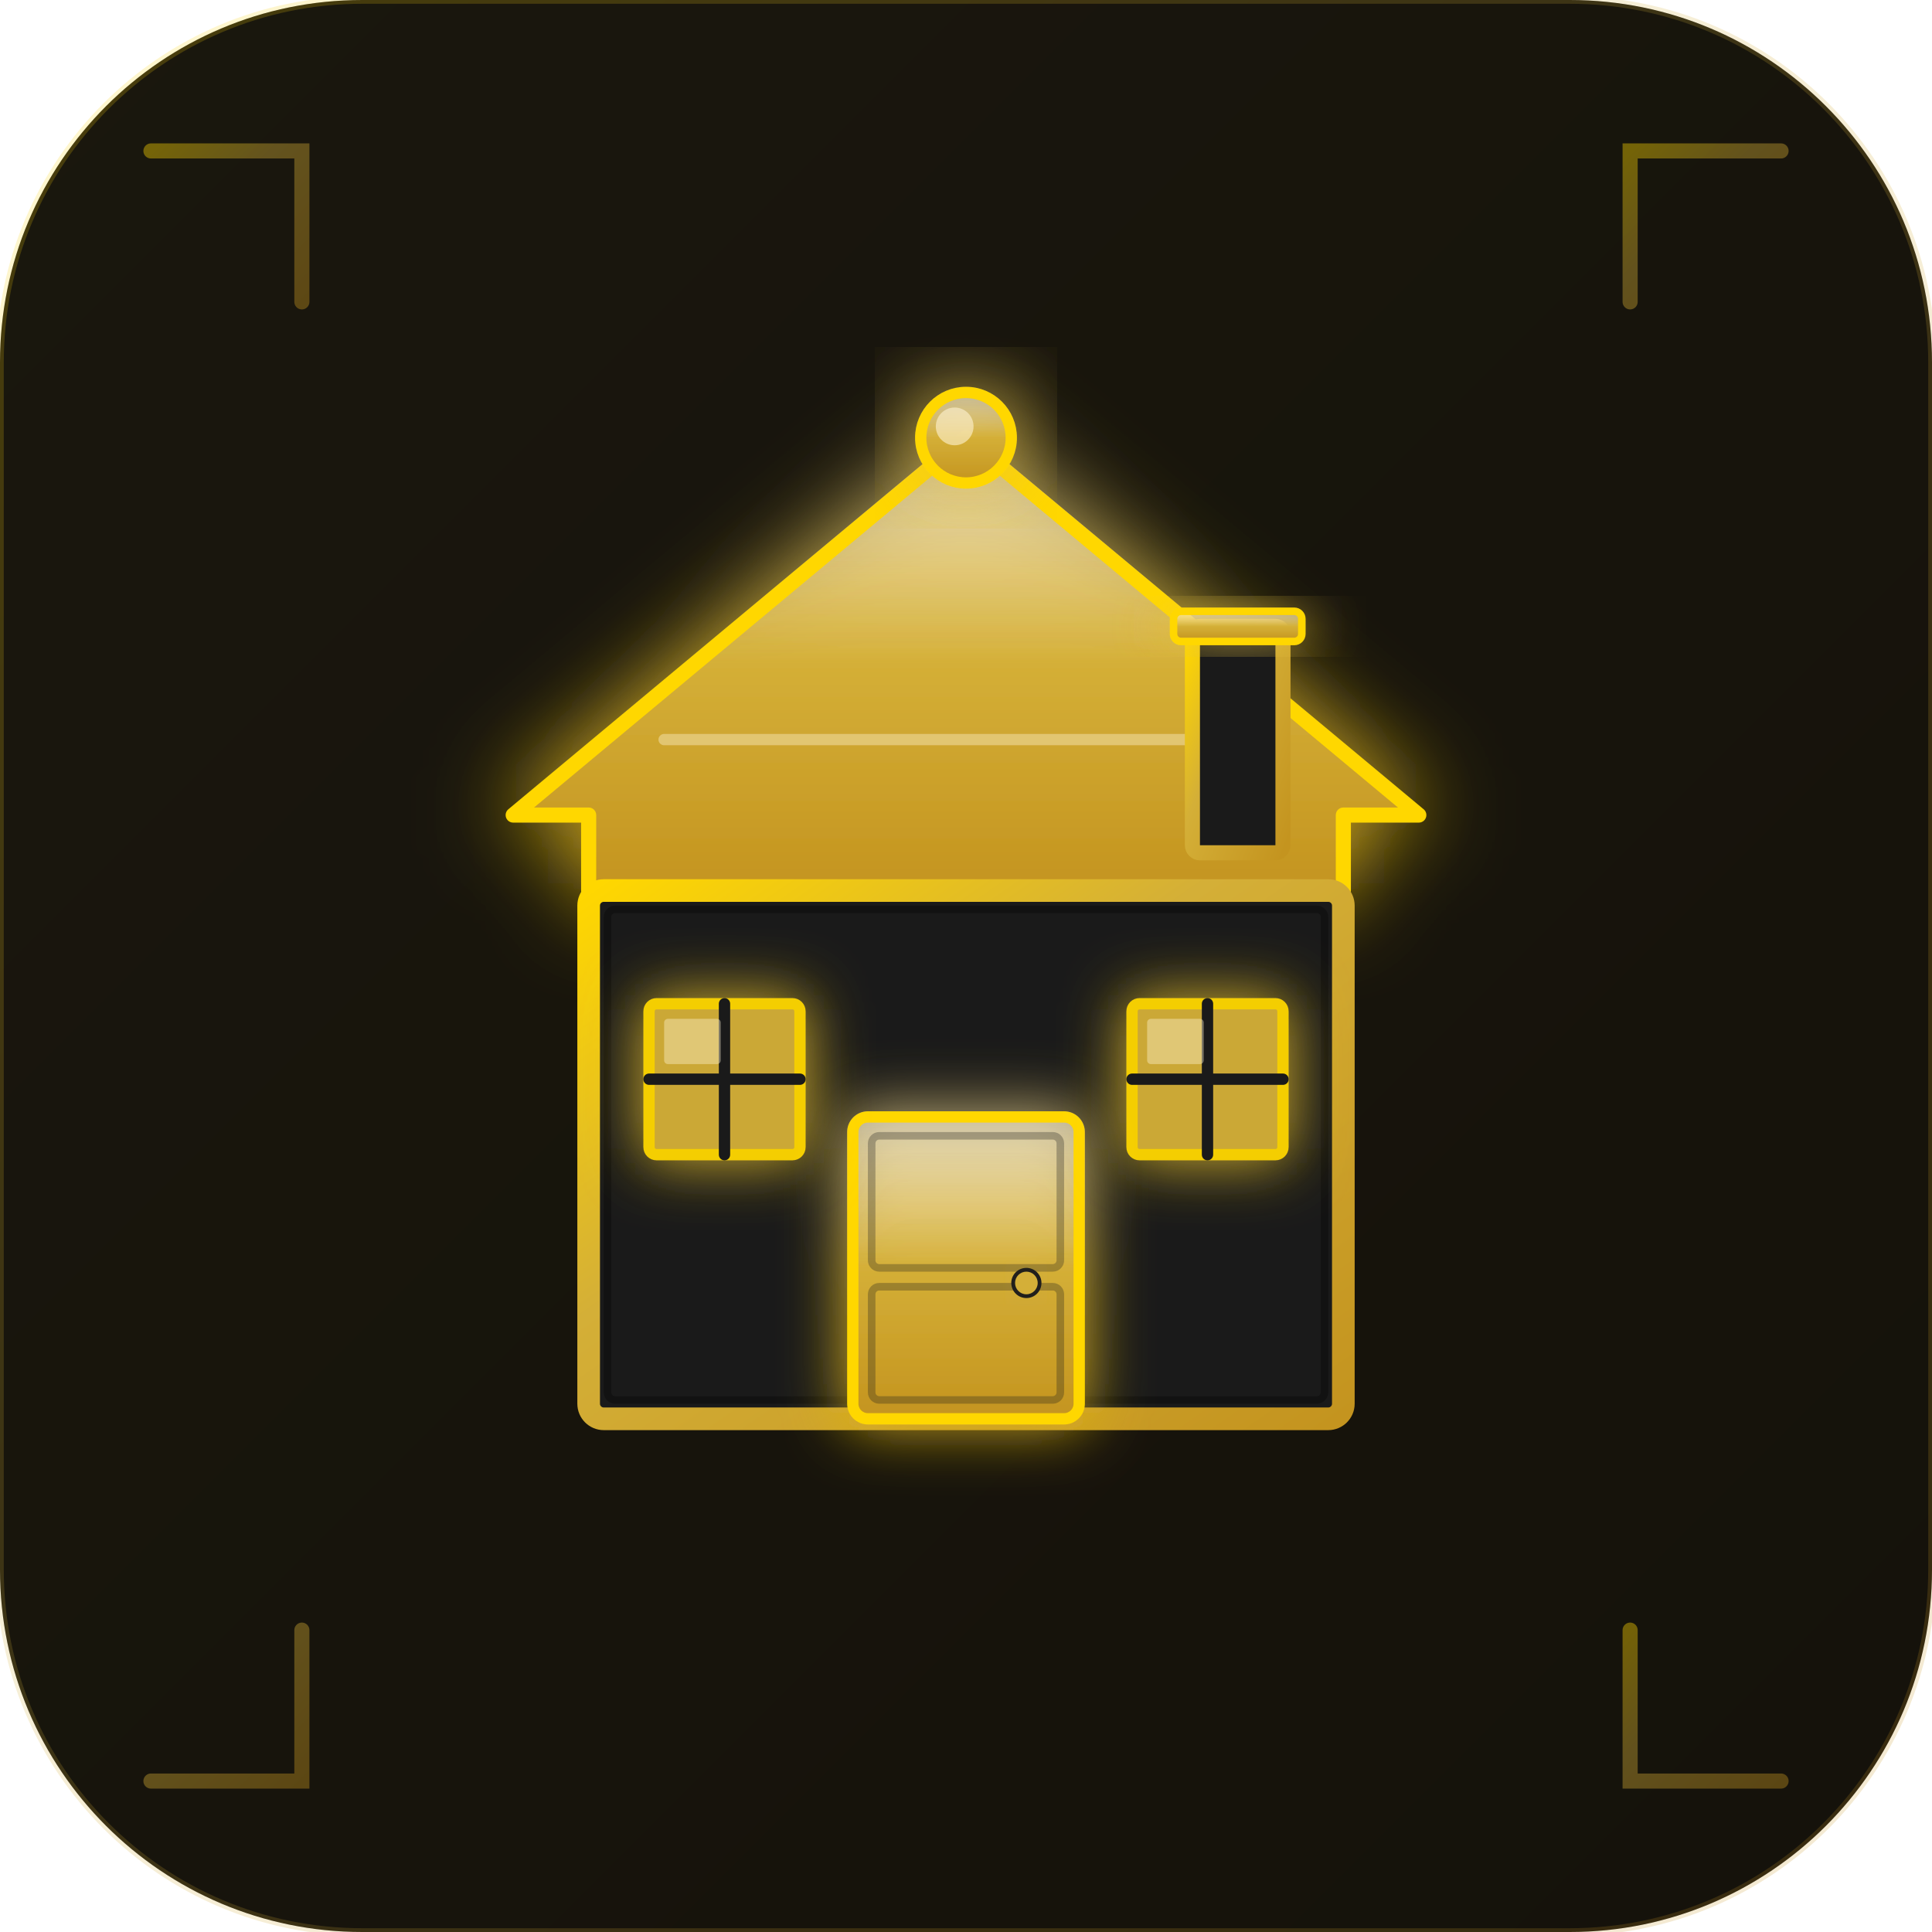
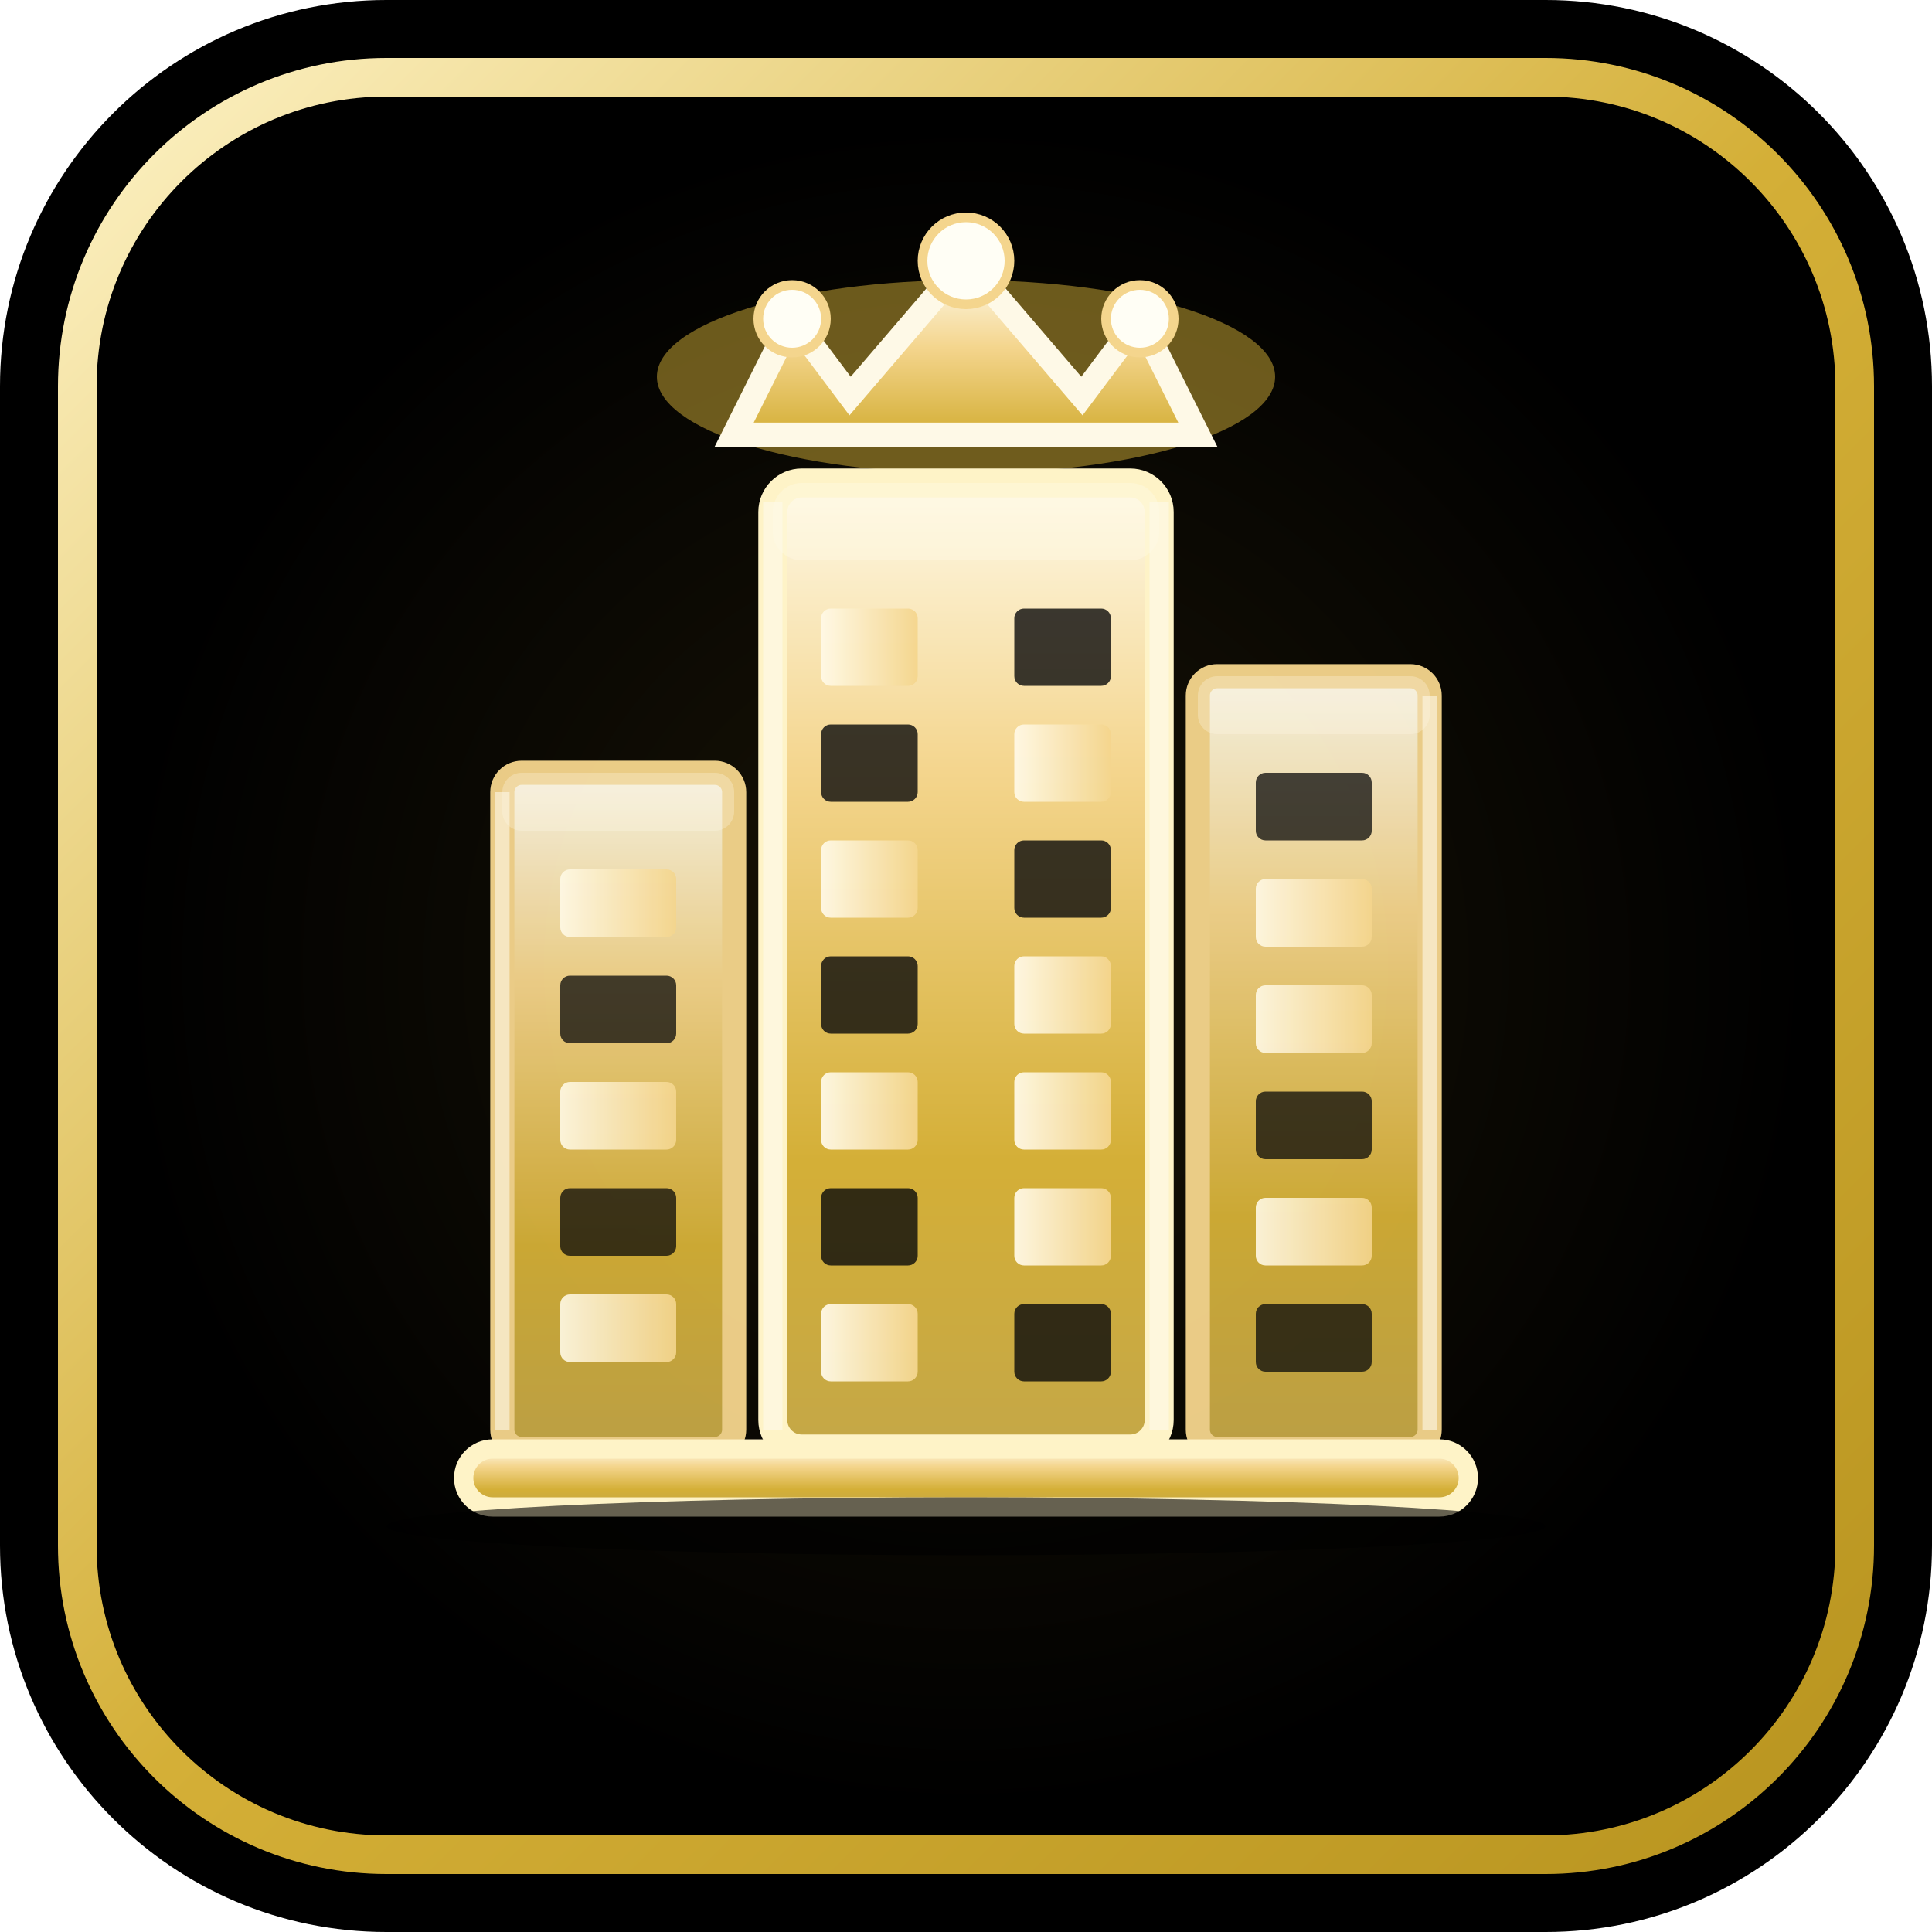
- <svg xmlns="http://www.w3.org/2000/svg" viewBox="0 0 512 512" fill="none">
-   <rect width="512" height="512" fill="#0a0a0a" rx="96" />
-   <rect width="512" height="512" fill="url(#bgGradient)" rx="96" opacity="0.4" />
+ <svg xmlns="http://www.w3.org/2000/svg" viewBox="0 0 200 200" fill="none">
+   <rect width="200" height="200" fill="#000000" rx="40" />
+   <rect x="8" y="8" width="184" height="184" rx="32" fill="none" stroke="url(#borderGold)" stroke-width="4" />
+   <rect x="12" y="12" width="176" height="176" rx="28" fill="url(#bgGlow)" />
  <defs>
-     <linearGradient id="bgGradient" x1="0%" y1="0%" x2="100%" y2="100%">
-       <stop offset="0%" style="stop-color:#d4af37;stop-opacity:0.2" />
-       <stop offset="100%" style="stop-color:#c4941f;stop-opacity:0.15" />
+     <linearGradient id="borderGold" x1="0%" y1="0%" x2="100%" y2="100%">
+       <stop offset="0%" stop-color="#fef3c7" />
+       <stop offset="50%" stop-color="#d4af37" />
+       <stop offset="100%" stop-color="#b8941f" />
    </linearGradient>
-     <linearGradient id="goldGradient" x1="0%" y1="0%" x2="100%" y2="100%">
-       <stop offset="0%" style="stop-color:#ffd700;stop-opacity:1" />
-       <stop offset="40%" style="stop-color:#d4af37;stop-opacity:1" />
-       <stop offset="100%" style="stop-color:#c4941f;stop-opacity:1" />
+     <radialGradient id="bgGlow">
+       <stop offset="0%" stop-color="#1a1507" />
+       <stop offset="100%" stop-color="#000000" />
+     </radialGradient>
+     <linearGradient id="buildingGold" x1="0%" y1="0%" x2="0%" y2="100%">
+       <stop offset="0%" stop-color="#fef9e7" />
+       <stop offset="30%" stop-color="#f4d58d" />
+       <stop offset="70%" stop-color="#d4af37" />
+       <stop offset="100%" stop-color="#c4a747" />
    </linearGradient>
-     <linearGradient id="goldShine" x1="0%" y1="0%" x2="0%" y2="100%">
-       <stop offset="0%" style="stop-color:#fff4d4;stop-opacity:0.6" />
-       <stop offset="50%" style="stop-color:#d4af37;stop-opacity:1" />
-       <stop offset="100%" style="stop-color:#c4941f;stop-opacity:1" />
+     <linearGradient id="windowLight">
+       <stop offset="0%" stop-color="#fff9e6" />
+       <stop offset="100%" stop-color="#f4d58d" />
    </linearGradient>
-     <filter id="glow" x="-50%" y="-50%" width="200%" height="200%">
-       <feGaussianBlur stdDeviation="8" result="coloredBlur" />
-       <feMerge>
-         <feMergeNode in="coloredBlur" />
-         <feMergeNode in="SourceGraphic" />
-       </feMerge>
-     </filter>
-     <filter id="strongGlow" x="-50%" y="-50%" width="200%" height="200%">
-       <feGaussianBlur stdDeviation="12" result="coloredBlur" />
-       <feMerge>
-         <feMergeNode in="coloredBlur" />
-         <feMergeNode in="SourceGraphic" />
-       </feMerge>
-     </filter>
+     <linearGradient id="crownGrad" x1="0%" y1="0%" x2="0%" y2="100%">
+       <stop offset="0%" stop-color="#fffef5" />
+       <stop offset="50%" stop-color="#f4d58d" />
+       <stop offset="100%" stop-color="#d4af37" />
+     </linearGradient>
  </defs>
-   <g transform="translate(256, 256)">
-     <path d="M -120 -40 L 0 -140 L 120 -40 L 100 -40 L 100 -20 L -100 -20 L -100 -40 Z" fill="url(#goldShine)" stroke="#ffd700" stroke-width="4" stroke-linejoin="round" filter="url(#strongGlow)" />
-     <line x1="-80" y1="-60" x2="80" y2="-60" stroke="#fff4d4" stroke-width="3" opacity="0.4" stroke-linecap="round" />
-     <rect x="-100" y="-20" width="200" height="140" fill="#1a1a1a" stroke="url(#goldGradient)" stroke-width="6" rx="4" />
-     <rect x="-95" y="-15" width="190" height="130" fill="none" stroke="#0a0a0a" stroke-width="2" rx="2" opacity="0.5" />
-     <rect x="-30" y="40" width="60" height="80" fill="url(#goldShine)" stroke="#ffd700" stroke-width="3" rx="4" filter="url(#glow)" />
-     <rect x="-25" y="45" width="50" height="35" fill="none" stroke="#1a1a1a" stroke-width="2" rx="2" opacity="0.3" />
-     <rect x="-25" y="85" width="50" height="30" fill="none" stroke="#1a1a1a" stroke-width="2" rx="2" opacity="0.3" />
-     <rect x="-84" y="10" width="40" height="40" fill="#d4af37" stroke="#ffd700" stroke-width="3" rx="2" filter="url(#glow)" opacity="0.95" />
-     <rect x="44" y="10" width="40" height="40" fill="#d4af37" stroke="#ffd700" stroke-width="3" rx="2" filter="url(#glow)" opacity="0.95" />
-     <line x1="-64" y1="10" x2="-64" y2="50" stroke="#1a1a1a" stroke-width="3" stroke-linecap="round" />
-     <line x1="-84" y1="30" x2="-44" y2="30" stroke="#1a1a1a" stroke-width="3" stroke-linecap="round" />
-     <line x1="64" y1="10" x2="64" y2="50" stroke="#1a1a1a" stroke-width="3" stroke-linecap="round" />
-     <line x1="44" y1="30" x2="84" y2="30" stroke="#1a1a1a" stroke-width="3" stroke-linecap="round" />
-     <rect x="-80" y="14" width="15" height="12" fill="#fff4d4" opacity="0.4" rx="1" />
-     <rect x="48" y="14" width="15" height="12" fill="#fff4d4" opacity="0.4" rx="1" />
-     <circle cx="16" cy="84" r="4" fill="#1a1a1a" />
-     <circle cx="16" cy="84" r="3" fill="#d4af37" filter="url(#glow)" />
-     <rect x="60" y="-90" width="24" height="60" fill="#1a1a1a" stroke="url(#goldGradient)" stroke-width="4" rx="2" />
-     <rect x="55" y="-94" width="34" height="8" fill="url(#goldShine)" stroke="#ffd700" stroke-width="2" rx="2" filter="url(#glow)" />
-     <circle cx="0" cy="-140" r="12" fill="url(#goldShine)" stroke="#ffd700" stroke-width="3" filter="url(#strongGlow)" />
-     <circle cx="-3" cy="-143" r="5" fill="#fff4d4" opacity="0.6" />
+   <g transform="translate(100, 105)">
+     <g transform="translate(0, -62)">
+       <ellipse cx="0" cy="-4" rx="32" ry="10" fill="#d4af37" opacity="0.5" />
+       <path d="M -24 2 L -18 -10 L -12 -2 L 0 -16 L 12 -2 L 18 -10 L 24 2 Z" fill="url(#crownGrad)" stroke="#fef9e7" stroke-width="2.5" />
+       <circle cx="-18" cy="-10" r="3.5" fill="#fffef5" stroke="#f4d58d" stroke-width="1" />
+       <circle cx="0" cy="-16" r="4.5" fill="#fffef5" stroke="#f4d58d" stroke-width="1" />
+       <circle cx="18" cy="-10" r="3.5" fill="#fffef5" stroke="#f4d58d" stroke-width="1" />
+     </g>
+     <g>
+       <rect x="-20" y="-55" width="40" height="100" fill="url(#buildingGold)" stroke="#fef3c7" stroke-width="3" rx="3" />
+       <rect x="-20" y="-55" width="40" height="8" fill="#fef9e7" opacity="0.4" rx="3" />
+       <rect x="-15" y="-42" width="10" height="8" fill="url(#windowLight)" rx="1" opacity="0.95" />
+       <rect x="5" y="-42" width="10" height="8" fill="#0a0a0a" rx="1" opacity="0.8" />
+       <rect x="-15" y="-30" width="10" height="8" fill="#0a0a0a" rx="1" opacity="0.8" />
+       <rect x="5" y="-30" width="10" height="8" fill="url(#windowLight)" rx="1" opacity="0.95" />
+       <rect x="-15" y="-18" width="10" height="8" fill="url(#windowLight)" rx="1" opacity="0.95" />
+       <rect x="5" y="-18" width="10" height="8" fill="#0a0a0a" rx="1" opacity="0.8" />
+       <rect x="-15" y="-6" width="10" height="8" fill="#0a0a0a" rx="1" opacity="0.8" />
+       <rect x="5" y="-6" width="10" height="8" fill="url(#windowLight)" rx="1" opacity="0.95" />
+       <rect x="-15" y="6" width="10" height="8" fill="url(#windowLight)" rx="1" opacity="0.95" />
+       <rect x="5" y="6" width="10" height="8" fill="url(#windowLight)" rx="1" opacity="0.95" />
+       <rect x="-15" y="18" width="10" height="8" fill="#0a0a0a" rx="1" opacity="0.8" />
+       <rect x="5" y="18" width="10" height="8" fill="url(#windowLight)" rx="1" opacity="0.95" />
+       <rect x="-15" y="30" width="10" height="8" fill="url(#windowLight)" rx="1" opacity="0.95" />
+       <rect x="5" y="30" width="10" height="8" fill="#0a0a0a" rx="1" opacity="0.8" />
+       <line x1="-20" y1="-53" x2="-20" y2="43" stroke="#fef9e7" stroke-width="2" opacity="0.7" />
+       <line x1="20" y1="-53" x2="20" y2="43" stroke="#fef9e7" stroke-width="2" opacity="0.7" />
+     </g>
+     <g>
+       <rect x="-48" y="-25" width="24" height="70" fill="url(#buildingGold)" stroke="#f4d58d" stroke-width="2.5" opacity="0.95" rx="2" />
+       <rect x="-48" y="-25" width="24" height="6" fill="#fef9e7" opacity="0.3" rx="2" />
+       <rect x="-42" y="-15" width="12" height="7" fill="url(#windowLight)" rx="1" opacity="0.9" />
+       <rect x="-42" y="-4" width="12" height="7" fill="#0a0a0a" rx="1" opacity="0.75" />
+       <rect x="-42" y="7" width="12" height="7" fill="url(#windowLight)" rx="1" opacity="0.9" />
+       <rect x="-42" y="18" width="12" height="7" fill="#0a0a0a" rx="1" opacity="0.75" />
+       <rect x="-42" y="29" width="12" height="7" fill="url(#windowLight)" rx="1" opacity="0.9" />
+       <line x1="-48" y1="-23" x2="-48" y2="43" stroke="#fef9e7" stroke-width="1.5" opacity="0.6" />
+     </g>
+     <g>
+       <rect x="24" y="-35" width="24" height="80" fill="url(#buildingGold)" stroke="#f4d58d" stroke-width="2.5" opacity="0.95" rx="2" />
+       <rect x="24" y="-35" width="24" height="6" fill="#fef9e7" opacity="0.3" rx="2" />
+       <rect x="30" y="-25" width="12" height="7" fill="#0a0a0a" rx="1" opacity="0.75" />
+       <rect x="30" y="-14" width="12" height="7" fill="url(#windowLight)" rx="1" opacity="0.9" />
+       <rect x="30" y="-3" width="12" height="7" fill="url(#windowLight)" rx="1" opacity="0.9" />
+       <rect x="30" y="8" width="12" height="7" fill="#0a0a0a" rx="1" opacity="0.75" />
+       <rect x="30" y="19" width="12" height="7" fill="url(#windowLight)" rx="1" opacity="0.9" />
+       <rect x="30" y="30" width="12" height="7" fill="#0a0a0a" rx="1" opacity="0.75" />
+       <line x1="48" y1="-33" x2="48" y2="43" stroke="#fef9e7" stroke-width="1.5" opacity="0.6" />
+     </g>
+     <rect x="-52" y="45" width="104" height="6" fill="url(#buildingGold)" stroke="#fef3c7" stroke-width="2" rx="3" />
+     <ellipse cx="0" cy="53" rx="60" ry="3" fill="#000" opacity="0.6" />
  </g>
-   <path d="M 40 40 L 80 40 L 80 80" stroke="url(#goldGradient)" stroke-width="4" stroke-linecap="round" fill="none" opacity="0.4" />
-   <path d="M 472 40 L 432 40 L 432 80" stroke="url(#goldGradient)" stroke-width="4" stroke-linecap="round" fill="none" opacity="0.4" />
-   <path d="M 40 472 L 80 472 L 80 432" stroke="url(#goldGradient)" stroke-width="4" stroke-linecap="round" fill="none" opacity="0.4" />
-   <path d="M 472 472 L 432 472 L 432 432" stroke="url(#goldGradient)" stroke-width="4" stroke-linecap="round" fill="none" opacity="0.4" />
-   <rect width="512" height="512" fill="none" stroke="url(#goldGradient)" stroke-width="2" rx="96" opacity="0.2" />
</svg>
